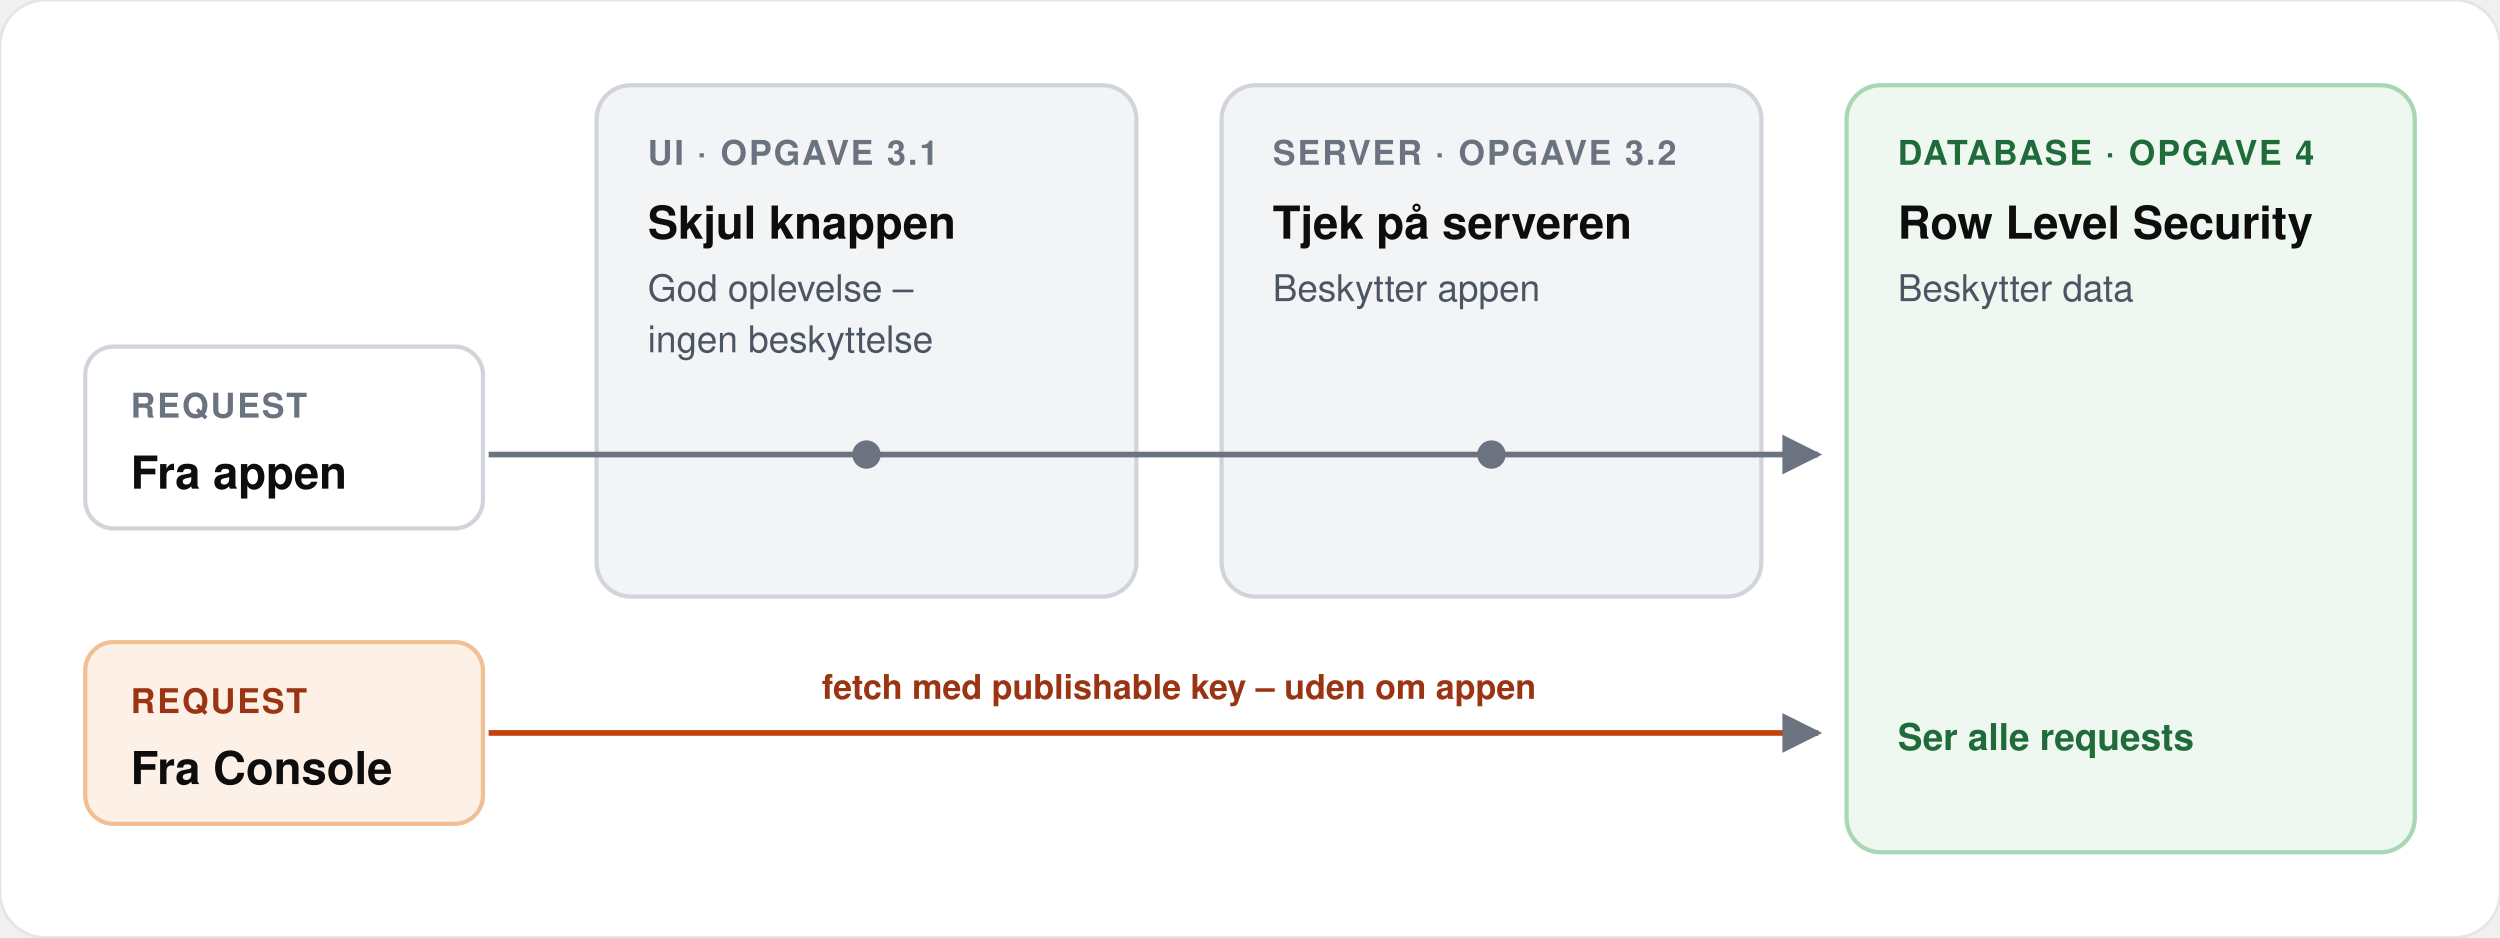
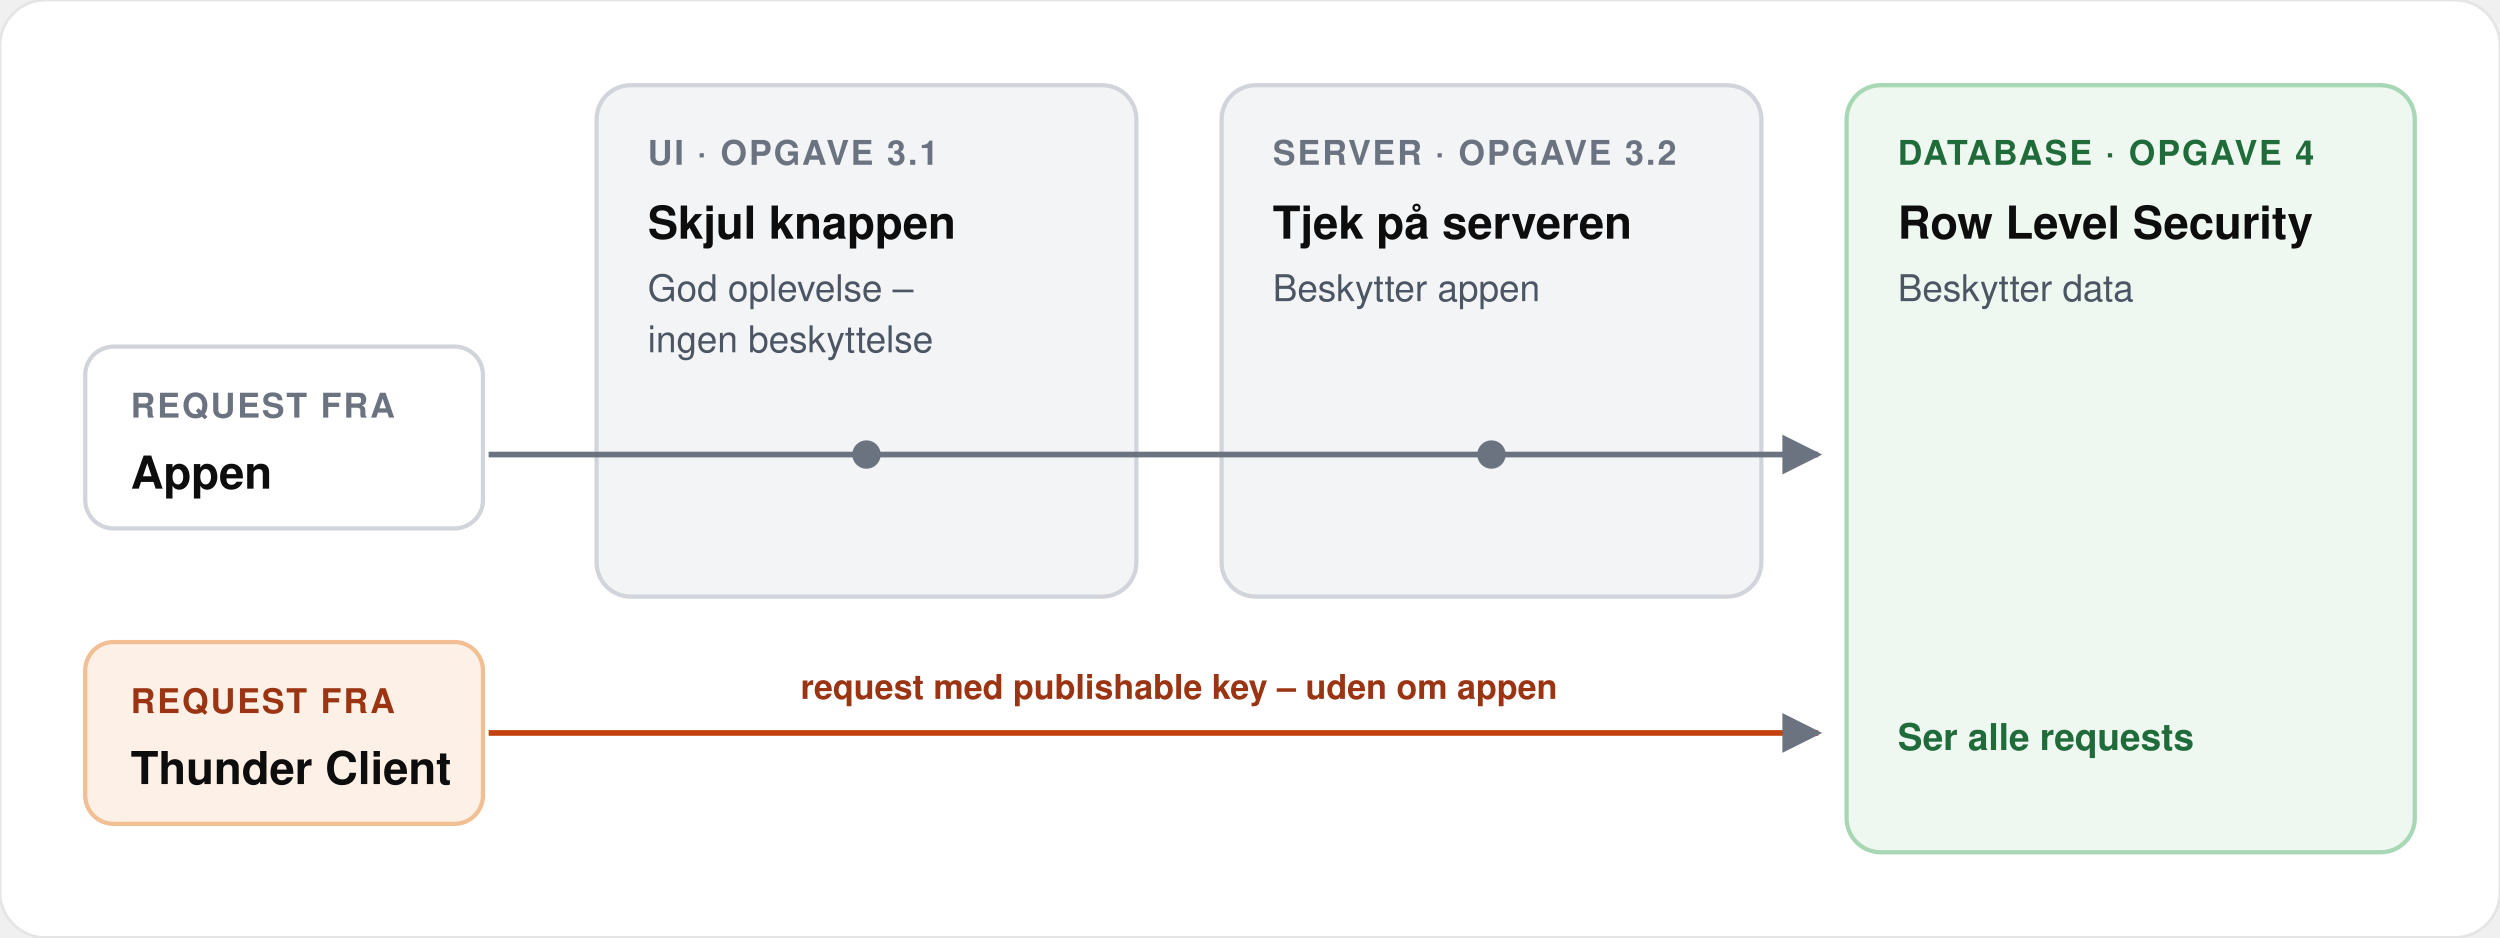
<svg xmlns="http://www.w3.org/2000/svg" viewBox="0 0 880 330" width="880" height="330" font-family="ui-sans-serif, -apple-system, 'Segoe UI', Helvetica, Arial, sans-serif">
  <defs>
    <marker id="arrow" viewBox="0 0 10 10" refX="9" refY="5" markerWidth="7" markerHeight="7" orient="auto">
      <path d="M0,0 L10,5 L0,10 z" fill="#6b7280" />
    </marker>
    <style>
      .card { fill: #ffffff; stroke: #d1d5db; stroke-width: 1.5; }
      .panel { fill: #f3f4f6; stroke: #d1d5db; stroke-width: 1.5; }
      .ok { fill: #eef7f0; stroke: #a7d7b4; stroke-width: 1.5; }
      .bad { fill: #fdf1e7; stroke: #f2bf94; stroke-width: 1.5; }
      .kicker { font-size: 12px; font-weight: 700; letter-spacing: 0.06em; fill: #6b7280; }
      .kicker-ok { font-size: 12px; font-weight: 700; letter-spacing: 0.06em; fill: #1f6b3a; }
      .kicker-bad { font-size: 12px; font-weight: 700; letter-spacing: 0.06em; fill: #9a3412; }
      .title { font-family: ui-monospace, SFMono-Regular, Menlo, Consolas, monospace; font-size: 20px; font-weight: 700; fill: #0d0d0d; }
      .code { font-family: ui-monospace, SFMono-Regular, Menlo, Consolas, monospace; font-size: 15px; font-weight: 700; fill: #0d0d0d; }
      .code-sm { font-family: ui-monospace, SFMono-Regular, Menlo, Consolas, monospace; font-size: 13px; fill: #374151; }
      .q { font-size: 16px; font-weight: 700; fill: #0d0d0d; }
      .desc { font-size: 13px; fill: #4b5563; }
      .type { font-size: 12px; fill: #6b7280; text-anchor: end; }
      .label { font-size: 12px; font-weight: 700; fill: #374151; text-anchor: middle; }
      .flow { stroke: #6b7280; stroke-width: 2; fill: none; marker-end: url(#arrow); }
      .line { stroke: #e5e7eb; stroke-width: 1; }
      .mid { text-anchor: middle; }
    </style>
  </defs>
  <rect x="0" y="0" width="880" height="330" rx="16" fill="#ffffff" stroke="#e5e5e5" />
  <rect class="card" x="30" y="122" width="140" height="64" rx="10" />
-   <text class="kicker" x="46" y="147">REQUEST</text>
-   <text class="q" x="46" y="172">Fra appen</text>
+   <text class="kicker" x="46" y="147">REQUEST FRA</text>
+   <text class="q" x="46" y="172">Appen</text>
  <rect class="bad" x="30" y="226" width="140" height="64" rx="10" />
-   <text class="kicker-bad" x="46" y="251">REQUEST</text>
-   <text class="q" x="46" y="276">Fra Console</text>
+   <text class="kicker-bad" x="46" y="251">REQUEST FRA</text>
+   <text class="q" x="46" y="276">Thunder Client</text>
  <rect class="panel" x="210" y="30" width="190" height="180" rx="12" />
  <text class="kicker" x="228" y="58">UI · OPGAVE 3.1</text>
  <text class="q" x="228" y="84">Skjul knappen</text>
  <text class="desc" x="228" y="106">God oplevelse –</text>
  <text class="desc" x="228" y="124">ingen beskyttelse</text>
  <rect class="panel" x="430" y="30" width="190" height="180" rx="12" />
  <text class="kicker" x="448" y="58">SERVER · OPGAVE 3.2</text>
  <text class="q" x="448" y="84">Tjek på serveren</text>
  <text class="desc" x="448" y="106">Beskytter appen</text>
  <rect class="ok" x="650" y="30" width="200" height="270" rx="12" />
  <text class="kicker-ok" x="668" y="58">DATABASE · OPGAVE 4</text>
  <text class="q" x="668" y="84">Row Level Security</text>
  <text class="desc" x="668" y="106">Beskytter data</text>
  <path class="flow" d="M172 160 L640 160" />
  <circle cx="305" cy="160" r="5" fill="#6b7280" />
  <circle cx="525" cy="160" r="5" fill="#6b7280" />
  <path class="flow" d="M172 258 L640 258" style="stroke:#c2410c" />
-   <text class="label" x="415" y="246" style="fill:#9a3412">fetch med publishable key – uden om appen</text>
+   <text class="label" x="415" y="246" style="fill:#9a3412">request med publishable key – uden om appen</text>
  <text class="desc" x="668" y="264" style="font-weight:700; fill:#1f6b3a">Ser alle requests</text>
</svg>
